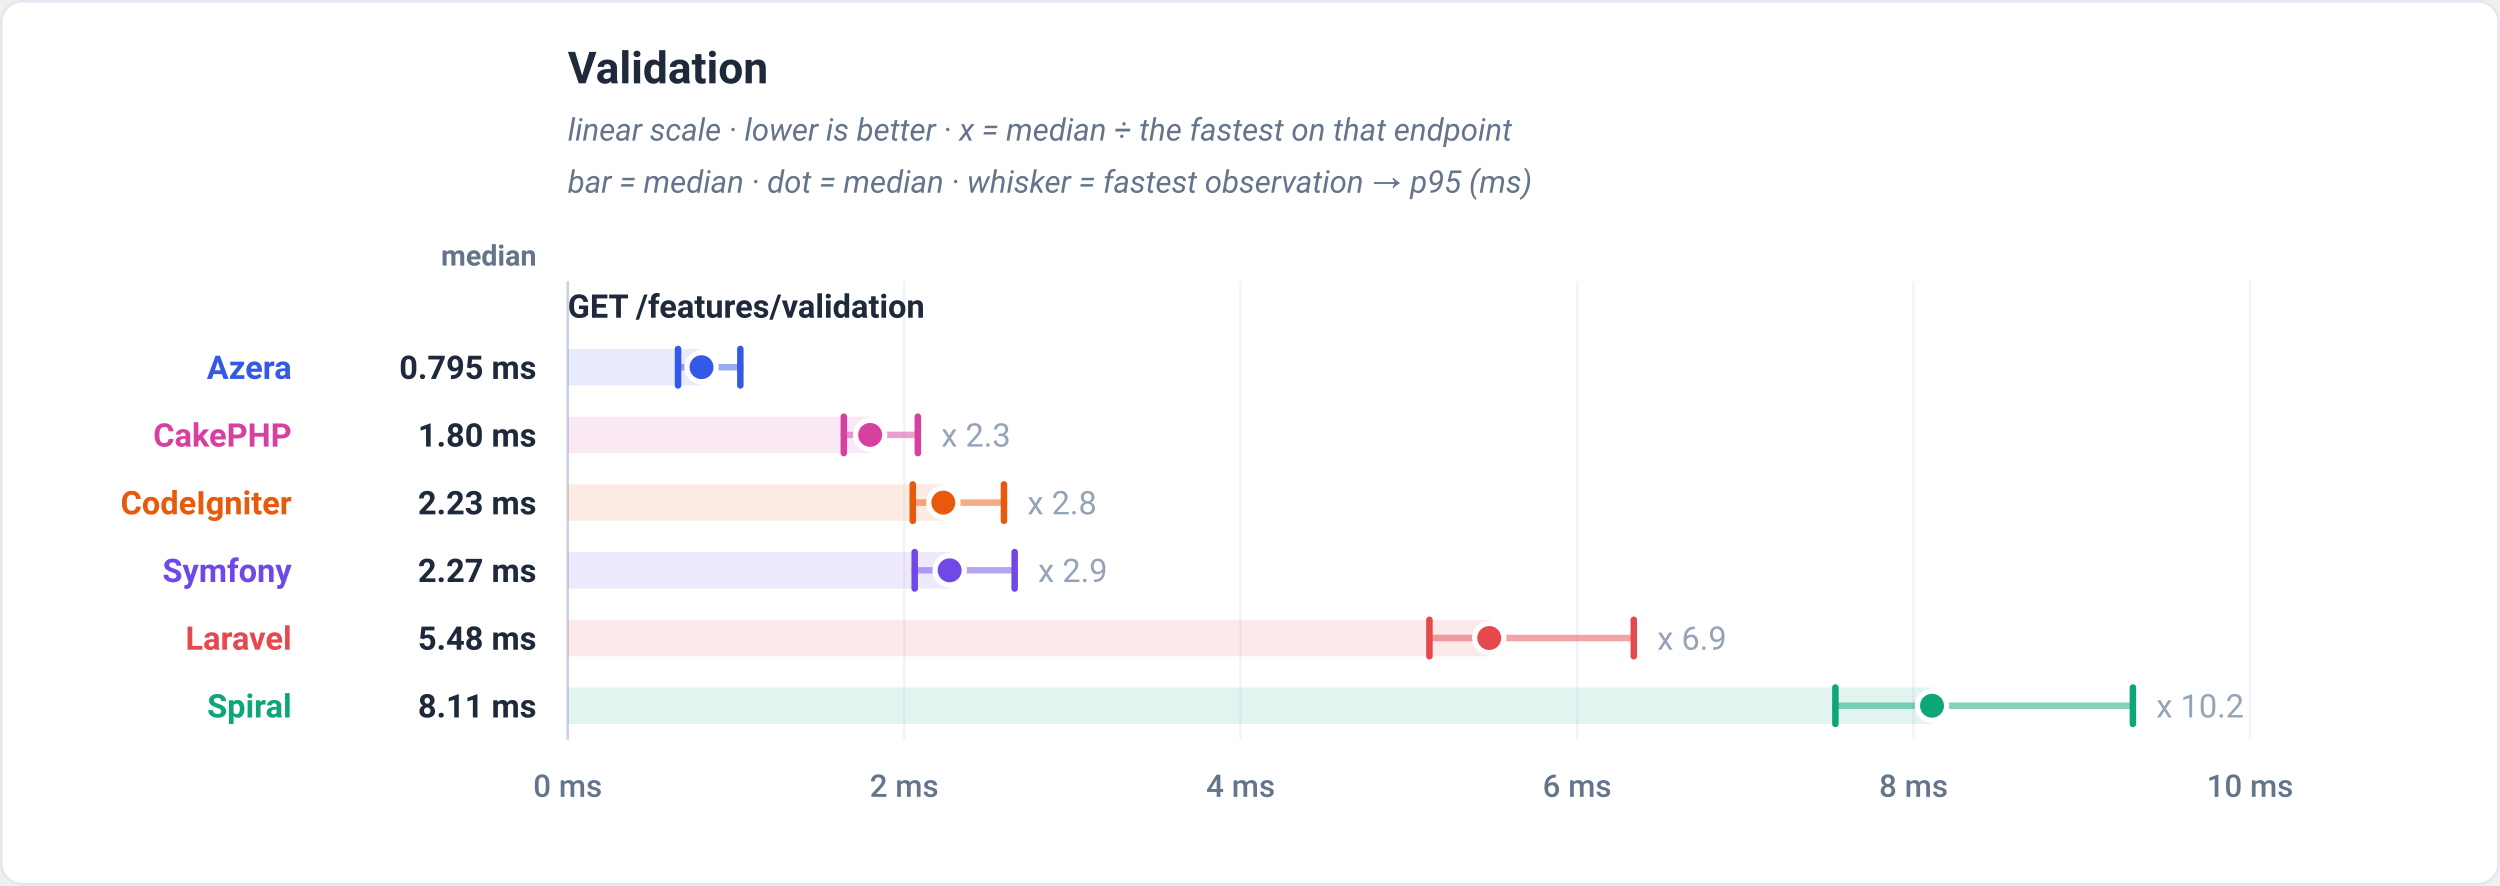
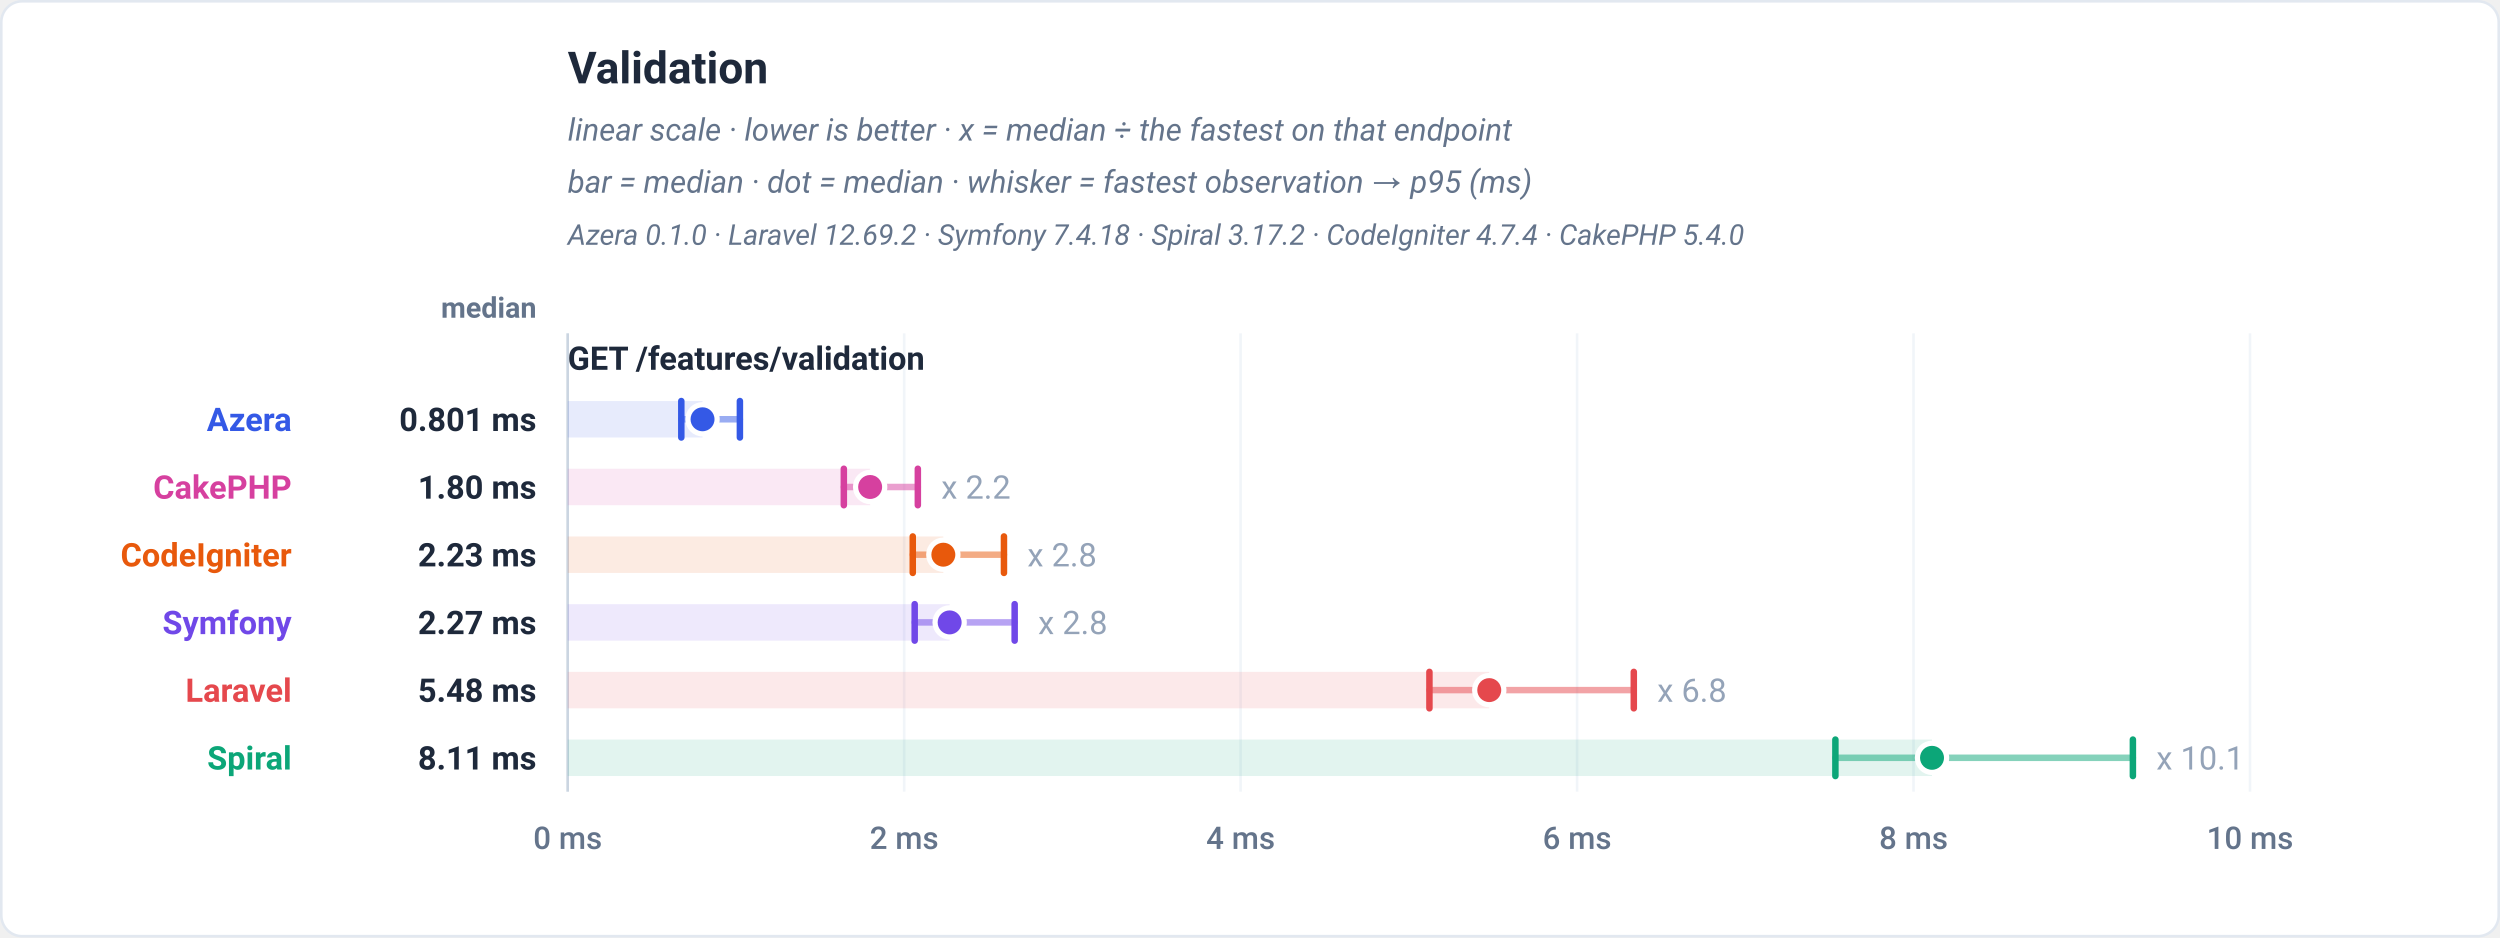
- <svg xmlns="http://www.w3.org/2000/svg" viewBox="0 0 960 340" width="960" height="340" role="img" font-family="-apple-system,BlinkMacSystemFont,'Segoe UI',Roboto,Helvetica,Arial,sans-serif">
-   <rect x="0.5" y="0.5" width="959" height="339" rx="8" fill="#ffffff" stroke="#e2e8f0" />
+ <svg xmlns="http://www.w3.org/2000/svg" viewBox="0 0 960 360" width="960" height="360" role="img" font-family="-apple-system,BlinkMacSystemFont,'Segoe UI',Roboto,Helvetica,Arial,sans-serif">
+   <rect x="0.5" y="0.5" width="959" height="359" rx="8" fill="#ffffff" stroke="#e2e8f0" />
  <text x="218" y="32" font-family="-apple-system,BlinkMacSystemFont,'Segoe UI',Roboto,Helvetica,Arial,sans-serif" font-size="17" font-weight="700" fill="#1e293b" text-anchor="start">Validation</text>
  <text x="218" y="54" font-family="-apple-system,BlinkMacSystemFont,'Segoe UI',Roboto,Helvetica,Arial,sans-serif" font-size="12" font-weight="400" fill="#64748b" text-anchor="start" font-style="italic">linear scale · lower is better · x = median ÷ the fastest on that endpoint</text>
  <text x="218" y="74" font-family="-apple-system,BlinkMacSystemFont,'Segoe UI',Roboto,Helvetica,Arial,sans-serif" font-size="12" font-weight="400" fill="#64748b" text-anchor="start" font-style="italic">bar = median · dot = median · whisker = fastest observation → p95 (ms)</text>
-   <text x="206" y="102" font-family="-apple-system,BlinkMacSystemFont,'Segoe UI',Roboto,Helvetica,Arial,sans-serif" font-size="11" font-weight="600" fill="#64748b" text-anchor="end">median</text>
-   <line x1="218" y1="108" x2="218" y2="284" stroke="#f1f5f9" stroke-width="1" />
-   <text x="218" y="306" font-family="-apple-system,BlinkMacSystemFont,'Segoe UI',Roboto,Helvetica,Arial,sans-serif" font-size="12" font-weight="500" fill="#64748b" text-anchor="middle">0 ms</text>
-   <line x1="347.2" y1="108" x2="347.2" y2="284" stroke="#f1f5f9" stroke-width="1" />
-   <text x="347.2" y="306" font-family="-apple-system,BlinkMacSystemFont,'Segoe UI',Roboto,Helvetica,Arial,sans-serif" font-size="12" font-weight="500" fill="#64748b" text-anchor="middle">2 ms</text>
-   <line x1="476.4" y1="108" x2="476.4" y2="284" stroke="#f1f5f9" stroke-width="1" />
-   <text x="476.4" y="306" font-family="-apple-system,BlinkMacSystemFont,'Segoe UI',Roboto,Helvetica,Arial,sans-serif" font-size="12" font-weight="500" fill="#64748b" text-anchor="middle">4 ms</text>
-   <line x1="605.6" y1="108" x2="605.6" y2="284" stroke="#f1f5f9" stroke-width="1" />
-   <text x="605.6" y="306" font-family="-apple-system,BlinkMacSystemFont,'Segoe UI',Roboto,Helvetica,Arial,sans-serif" font-size="12" font-weight="500" fill="#64748b" text-anchor="middle">6 ms</text>
-   <line x1="734.8" y1="108" x2="734.8" y2="284" stroke="#f1f5f9" stroke-width="1" />
-   <text x="734.8" y="306" font-family="-apple-system,BlinkMacSystemFont,'Segoe UI',Roboto,Helvetica,Arial,sans-serif" font-size="12" font-weight="500" fill="#64748b" text-anchor="middle">8 ms</text>
-   <line x1="864" y1="108" x2="864" y2="284" stroke="#f1f5f9" stroke-width="1" />
-   <text x="864" y="306" font-family="-apple-system,BlinkMacSystemFont,'Segoe UI',Roboto,Helvetica,Arial,sans-serif" font-size="12" font-weight="500" fill="#64748b" text-anchor="middle">10 ms</text>
-   <line x1="218" y1="108" x2="218" y2="284" stroke="#cbd5e1" stroke-width="1" />
-   <text x="218" y="122" font-family="-apple-system,BlinkMacSystemFont,'Segoe UI',Roboto,Helvetica,Arial,sans-serif" font-size="12.5" font-weight="700" fill="#1e293b" text-anchor="start">GET /features/validation</text>
-   <rect x="218" y="134" width="51.38" height="14" fill="#3459e6" fill-opacity="0.12" />
-   <line x1="260.37" y1="141" x2="284.29" y2="141" stroke="#3459e6" stroke-width="2.5" stroke-linecap="round" opacity="0.5" />
-   <line x1="260.37" y1="134" x2="260.37" y2="148" stroke="#3459e6" stroke-width="2.5" stroke-linecap="round" />
-   <line x1="284.29" y1="134" x2="284.29" y2="148" stroke="#3459e6" stroke-width="2.5" stroke-linecap="round" />
-   <circle cx="269.38" cy="141" r="5.6" fill="#3459e6" stroke="#ffffff" stroke-width="2" />
-   <text x="112" y="145.5" font-family="-apple-system,BlinkMacSystemFont,'Segoe UI',Roboto,Helvetica,Arial,sans-serif" font-size="12.5" font-weight="700" fill="#3459e6" text-anchor="end">Azera</text>
-   <text x="206" y="145.5" font-family="-apple-system,BlinkMacSystemFont,'Segoe UI',Roboto,Helvetica,Arial,sans-serif" font-size="12.5" font-weight="700" fill="#1e293b" text-anchor="end">0.795 ms</text>
-   <rect x="218" y="160" width="116.13" height="14" fill="#d6409f" fill-opacity="0.12" />
-   <line x1="324.03" y1="167" x2="352.45" y2="167" stroke="#d6409f" stroke-width="2.5" stroke-linecap="round" opacity="0.5" />
-   <line x1="324.03" y1="160" x2="324.03" y2="174" stroke="#d6409f" stroke-width="2.5" stroke-linecap="round" />
-   <line x1="352.45" y1="160" x2="352.45" y2="174" stroke="#d6409f" stroke-width="2.5" stroke-linecap="round" />
-   <circle cx="334.13" cy="167" r="5.6" fill="#d6409f" stroke="#ffffff" stroke-width="2" />
-   <text x="361.45" y="171.5" font-family="-apple-system,BlinkMacSystemFont,'Segoe UI',Roboto,Helvetica,Arial,sans-serif" font-size="12.5" font-weight="400" fill="#94a3b8" text-anchor="start" stroke="#ffffff" stroke-width="3" paint-order="stroke" stroke-linejoin="round">x 2.3</text>
-   <text x="112" y="171.5" font-family="-apple-system,BlinkMacSystemFont,'Segoe UI',Roboto,Helvetica,Arial,sans-serif" font-size="12.5" font-weight="700" fill="#d6409f" text-anchor="end">CakePHP</text>
-   <text x="206" y="171.5" font-family="-apple-system,BlinkMacSystemFont,'Segoe UI',Roboto,Helvetica,Arial,sans-serif" font-size="12.5" font-weight="700" fill="#1e293b" text-anchor="end">1.80 ms</text>
-   <rect x="218" y="186" width="144.24" height="14" fill="#e8590c" fill-opacity="0.12" />
-   <line x1="350.5" y1="193" x2="385.52" y2="193" stroke="#e8590c" stroke-width="2.5" stroke-linecap="round" opacity="0.5" />
-   <line x1="350.5" y1="186" x2="350.5" y2="200" stroke="#e8590c" stroke-width="2.5" stroke-linecap="round" />
-   <line x1="385.52" y1="186" x2="385.52" y2="200" stroke="#e8590c" stroke-width="2.5" stroke-linecap="round" />
-   <circle cx="362.24" cy="193" r="5.6" fill="#e8590c" stroke="#ffffff" stroke-width="2" />
-   <text x="394.52" y="197.5" font-family="-apple-system,BlinkMacSystemFont,'Segoe UI',Roboto,Helvetica,Arial,sans-serif" font-size="12.5" font-weight="400" fill="#94a3b8" text-anchor="start" stroke="#ffffff" stroke-width="3" paint-order="stroke" stroke-linejoin="round">x 2.8</text>
-   <text x="112" y="197.5" font-family="-apple-system,BlinkMacSystemFont,'Segoe UI',Roboto,Helvetica,Arial,sans-serif" font-size="12.5" font-weight="700" fill="#e8590c" text-anchor="end">CodeIgniter</text>
-   <text x="206" y="197.5" font-family="-apple-system,BlinkMacSystemFont,'Segoe UI',Roboto,Helvetica,Arial,sans-serif" font-size="12.5" font-weight="700" fill="#1e293b" text-anchor="end">2.23 ms</text>
-   <rect x="218" y="212" width="146.66" height="14" fill="#7048e8" fill-opacity="0.12" />
-   <line x1="351.24" y1="219" x2="389.63" y2="219" stroke="#7048e8" stroke-width="2.5" stroke-linecap="round" opacity="0.5" />
-   <line x1="351.24" y1="212" x2="351.24" y2="226" stroke="#7048e8" stroke-width="2.5" stroke-linecap="round" />
-   <line x1="389.63" y1="212" x2="389.63" y2="226" stroke="#7048e8" stroke-width="2.5" stroke-linecap="round" />
-   <circle cx="364.66" cy="219" r="5.6" fill="#7048e8" stroke="#ffffff" stroke-width="2" />
-   <text x="398.63" y="223.5" font-family="-apple-system,BlinkMacSystemFont,'Segoe UI',Roboto,Helvetica,Arial,sans-serif" font-size="12.5" font-weight="400" fill="#94a3b8" text-anchor="start" stroke="#ffffff" stroke-width="3" paint-order="stroke" stroke-linejoin="round">x 2.9</text>
-   <text x="112" y="223.5" font-family="-apple-system,BlinkMacSystemFont,'Segoe UI',Roboto,Helvetica,Arial,sans-serif" font-size="12.5" font-weight="700" fill="#7048e8" text-anchor="end">Symfony</text>
-   <text x="206" y="223.5" font-family="-apple-system,BlinkMacSystemFont,'Segoe UI',Roboto,Helvetica,Arial,sans-serif" font-size="12.5" font-weight="700" fill="#1e293b" text-anchor="end">2.27 ms</text>
-   <rect x="218" y="238" width="353.87" height="14" fill="#e5484d" fill-opacity="0.12" />
-   <line x1="548.9" y1="245" x2="627.38" y2="245" stroke="#e5484d" stroke-width="2.5" stroke-linecap="round" opacity="0.5" />
-   <line x1="548.9" y1="238" x2="548.9" y2="252" stroke="#e5484d" stroke-width="2.5" stroke-linecap="round" />
-   <line x1="627.38" y1="238" x2="627.38" y2="252" stroke="#e5484d" stroke-width="2.5" stroke-linecap="round" />
-   <circle cx="571.87" cy="245" r="5.6" fill="#e5484d" stroke="#ffffff" stroke-width="2" />
-   <text x="636.38" y="249.5" font-family="-apple-system,BlinkMacSystemFont,'Segoe UI',Roboto,Helvetica,Arial,sans-serif" font-size="12.5" font-weight="400" fill="#94a3b8" text-anchor="start" stroke="#ffffff" stroke-width="3" paint-order="stroke" stroke-linejoin="round">x 6.9</text>
-   <text x="112" y="249.5" font-family="-apple-system,BlinkMacSystemFont,'Segoe UI',Roboto,Helvetica,Arial,sans-serif" font-size="12.5" font-weight="700" fill="#e5484d" text-anchor="end">Laravel</text>
-   <text x="206" y="249.5" font-family="-apple-system,BlinkMacSystemFont,'Segoe UI',Roboto,Helvetica,Arial,sans-serif" font-size="12.5" font-weight="700" fill="#1e293b" text-anchor="end">5.48 ms</text>
-   <rect x="218" y="264" width="523.89" height="14" fill="#0ca678" fill-opacity="0.12" />
-   <line x1="704.79" y1="271" x2="819.03" y2="271" stroke="#0ca678" stroke-width="2.5" stroke-linecap="round" opacity="0.5" />
-   <line x1="704.79" y1="264" x2="704.79" y2="278" stroke="#0ca678" stroke-width="2.5" stroke-linecap="round" />
-   <line x1="819.03" y1="264" x2="819.03" y2="278" stroke="#0ca678" stroke-width="2.5" stroke-linecap="round" />
-   <circle cx="741.89" cy="271" r="5.6" fill="#0ca678" stroke="#ffffff" stroke-width="2" />
-   <text x="828.03" y="275.5" font-family="-apple-system,BlinkMacSystemFont,'Segoe UI',Roboto,Helvetica,Arial,sans-serif" font-size="12.5" font-weight="400" fill="#94a3b8" text-anchor="start" stroke="#ffffff" stroke-width="3" paint-order="stroke" stroke-linejoin="round">x 10.2</text>
-   <text x="112" y="275.5" font-family="-apple-system,BlinkMacSystemFont,'Segoe UI',Roboto,Helvetica,Arial,sans-serif" font-size="12.5" font-weight="700" fill="#0ca678" text-anchor="end">Spiral</text>
-   <text x="206" y="275.5" font-family="-apple-system,BlinkMacSystemFont,'Segoe UI',Roboto,Helvetica,Arial,sans-serif" font-size="12.5" font-weight="700" fill="#1e293b" text-anchor="end">8.11 ms</text>
+   <text x="218" y="94" font-family="-apple-system,BlinkMacSystemFont,'Segoe UI',Roboto,Helvetica,Arial,sans-serif" font-size="11" font-weight="400" fill="#64748b" text-anchor="start" font-style="italic">Azera 0.1.0 · Laravel 12.69.2 · Symfony 7.4.18 · Spiral 3.17.2 · CodeIgniter 4.7.4 · CakePHP 5.4.0</text>
+   <text x="206" y="122" font-family="-apple-system,BlinkMacSystemFont,'Segoe UI',Roboto,Helvetica,Arial,sans-serif" font-size="11" font-weight="600" fill="#64748b" text-anchor="end">median</text>
+   <line x1="218" y1="128" x2="218" y2="304" stroke="#f1f5f9" stroke-width="1" />
+   <text x="218" y="326" font-family="-apple-system,BlinkMacSystemFont,'Segoe UI',Roboto,Helvetica,Arial,sans-serif" font-size="12" font-weight="500" fill="#64748b" text-anchor="middle">0 ms</text>
+   <line x1="347.2" y1="128" x2="347.2" y2="304" stroke="#f1f5f9" stroke-width="1" />
+   <text x="347.2" y="326" font-family="-apple-system,BlinkMacSystemFont,'Segoe UI',Roboto,Helvetica,Arial,sans-serif" font-size="12" font-weight="500" fill="#64748b" text-anchor="middle">2 ms</text>
+   <line x1="476.4" y1="128" x2="476.4" y2="304" stroke="#f1f5f9" stroke-width="1" />
+   <text x="476.4" y="326" font-family="-apple-system,BlinkMacSystemFont,'Segoe UI',Roboto,Helvetica,Arial,sans-serif" font-size="12" font-weight="500" fill="#64748b" text-anchor="middle">4 ms</text>
+   <line x1="605.6" y1="128" x2="605.6" y2="304" stroke="#f1f5f9" stroke-width="1" />
+   <text x="605.6" y="326" font-family="-apple-system,BlinkMacSystemFont,'Segoe UI',Roboto,Helvetica,Arial,sans-serif" font-size="12" font-weight="500" fill="#64748b" text-anchor="middle">6 ms</text>
+   <line x1="734.8" y1="128" x2="734.8" y2="304" stroke="#f1f5f9" stroke-width="1" />
+   <text x="734.8" y="326" font-family="-apple-system,BlinkMacSystemFont,'Segoe UI',Roboto,Helvetica,Arial,sans-serif" font-size="12" font-weight="500" fill="#64748b" text-anchor="middle">8 ms</text>
+   <line x1="864" y1="128" x2="864" y2="304" stroke="#f1f5f9" stroke-width="1" />
+   <text x="864" y="326" font-family="-apple-system,BlinkMacSystemFont,'Segoe UI',Roboto,Helvetica,Arial,sans-serif" font-size="12" font-weight="500" fill="#64748b" text-anchor="middle">10 ms</text>
+   <line x1="218" y1="128" x2="218" y2="304" stroke="#cbd5e1" stroke-width="1" />
+   <text x="218" y="142" font-family="-apple-system,BlinkMacSystemFont,'Segoe UI',Roboto,Helvetica,Arial,sans-serif" font-size="12.5" font-weight="700" fill="#1e293b" text-anchor="start">GET /features/validation</text>
+   <rect x="218" y="154" width="51.77" height="14" fill="#3459e6" fill-opacity="0.12" />
+   <line x1="261.62" y1="161" x2="284.12" y2="161" stroke="#3459e6" stroke-width="2.5" stroke-linecap="round" opacity="0.5" />
+   <line x1="261.62" y1="154" x2="261.62" y2="168" stroke="#3459e6" stroke-width="2.5" stroke-linecap="round" />
+   <line x1="284.12" y1="154" x2="284.12" y2="168" stroke="#3459e6" stroke-width="2.5" stroke-linecap="round" />
+   <circle cx="269.77" cy="161" r="5.6" fill="#3459e6" stroke="#ffffff" stroke-width="2" />
+   <text x="112" y="165.5" font-family="-apple-system,BlinkMacSystemFont,'Segoe UI',Roboto,Helvetica,Arial,sans-serif" font-size="12.5" font-weight="700" fill="#3459e6" text-anchor="end">Azera</text>
+   <text x="206" y="165.5" font-family="-apple-system,BlinkMacSystemFont,'Segoe UI',Roboto,Helvetica,Arial,sans-serif" font-size="12.5" font-weight="700" fill="#1e293b" text-anchor="end">0.801 ms</text>
+   <rect x="218" y="180" width="116.13" height="14" fill="#d6409f" fill-opacity="0.12" />
+   <line x1="324.03" y1="187" x2="352.45" y2="187" stroke="#d6409f" stroke-width="2.5" stroke-linecap="round" opacity="0.5" />
+   <line x1="324.03" y1="180" x2="324.03" y2="194" stroke="#d6409f" stroke-width="2.5" stroke-linecap="round" />
+   <line x1="352.45" y1="180" x2="352.45" y2="194" stroke="#d6409f" stroke-width="2.5" stroke-linecap="round" />
+   <circle cx="334.13" cy="187" r="5.6" fill="#d6409f" stroke="#ffffff" stroke-width="2" />
+   <text x="361.45" y="191.5" font-family="-apple-system,BlinkMacSystemFont,'Segoe UI',Roboto,Helvetica,Arial,sans-serif" font-size="12.5" font-weight="400" fill="#94a3b8" text-anchor="start" stroke="#ffffff" stroke-width="3" paint-order="stroke" stroke-linejoin="round">x 2.2</text>
+   <text x="112" y="191.5" font-family="-apple-system,BlinkMacSystemFont,'Segoe UI',Roboto,Helvetica,Arial,sans-serif" font-size="12.5" font-weight="700" fill="#d6409f" text-anchor="end">CakePHP</text>
+   <text x="206" y="191.5" font-family="-apple-system,BlinkMacSystemFont,'Segoe UI',Roboto,Helvetica,Arial,sans-serif" font-size="12.5" font-weight="700" fill="#1e293b" text-anchor="end">1.80 ms</text>
+   <rect x="218" y="206" width="144.24" height="14" fill="#e8590c" fill-opacity="0.12" />
+   <line x1="350.5" y1="213" x2="385.52" y2="213" stroke="#e8590c" stroke-width="2.5" stroke-linecap="round" opacity="0.5" />
+   <line x1="350.5" y1="206" x2="350.5" y2="220" stroke="#e8590c" stroke-width="2.5" stroke-linecap="round" />
+   <line x1="385.52" y1="206" x2="385.52" y2="220" stroke="#e8590c" stroke-width="2.5" stroke-linecap="round" />
+   <circle cx="362.24" cy="213" r="5.6" fill="#e8590c" stroke="#ffffff" stroke-width="2" />
+   <text x="394.52" y="217.5" font-family="-apple-system,BlinkMacSystemFont,'Segoe UI',Roboto,Helvetica,Arial,sans-serif" font-size="12.5" font-weight="400" fill="#94a3b8" text-anchor="start" stroke="#ffffff" stroke-width="3" paint-order="stroke" stroke-linejoin="round">x 2.8</text>
+   <text x="112" y="217.5" font-family="-apple-system,BlinkMacSystemFont,'Segoe UI',Roboto,Helvetica,Arial,sans-serif" font-size="12.5" font-weight="700" fill="#e8590c" text-anchor="end">CodeIgniter</text>
+   <text x="206" y="217.5" font-family="-apple-system,BlinkMacSystemFont,'Segoe UI',Roboto,Helvetica,Arial,sans-serif" font-size="12.5" font-weight="700" fill="#1e293b" text-anchor="end">2.23 ms</text>
+   <rect x="218" y="232" width="146.66" height="14" fill="#7048e8" fill-opacity="0.12" />
+   <line x1="351.24" y1="239" x2="389.63" y2="239" stroke="#7048e8" stroke-width="2.5" stroke-linecap="round" opacity="0.5" />
+   <line x1="351.24" y1="232" x2="351.24" y2="246" stroke="#7048e8" stroke-width="2.5" stroke-linecap="round" />
+   <line x1="389.63" y1="232" x2="389.63" y2="246" stroke="#7048e8" stroke-width="2.5" stroke-linecap="round" />
+   <circle cx="364.66" cy="239" r="5.6" fill="#7048e8" stroke="#ffffff" stroke-width="2" />
+   <text x="398.63" y="243.5" font-family="-apple-system,BlinkMacSystemFont,'Segoe UI',Roboto,Helvetica,Arial,sans-serif" font-size="12.5" font-weight="400" fill="#94a3b8" text-anchor="start" stroke="#ffffff" stroke-width="3" paint-order="stroke" stroke-linejoin="round">x 2.8</text>
+   <text x="112" y="243.5" font-family="-apple-system,BlinkMacSystemFont,'Segoe UI',Roboto,Helvetica,Arial,sans-serif" font-size="12.5" font-weight="700" fill="#7048e8" text-anchor="end">Symfony</text>
+   <text x="206" y="243.5" font-family="-apple-system,BlinkMacSystemFont,'Segoe UI',Roboto,Helvetica,Arial,sans-serif" font-size="12.5" font-weight="700" fill="#1e293b" text-anchor="end">2.27 ms</text>
+   <rect x="218" y="258" width="353.87" height="14" fill="#e5484d" fill-opacity="0.12" />
+   <line x1="548.9" y1="265" x2="627.38" y2="265" stroke="#e5484d" stroke-width="2.5" stroke-linecap="round" opacity="0.5" />
+   <line x1="548.9" y1="258" x2="548.9" y2="272" stroke="#e5484d" stroke-width="2.5" stroke-linecap="round" />
+   <line x1="627.38" y1="258" x2="627.38" y2="272" stroke="#e5484d" stroke-width="2.5" stroke-linecap="round" />
+   <circle cx="571.87" cy="265" r="5.6" fill="#e5484d" stroke="#ffffff" stroke-width="2" />
+   <text x="636.38" y="269.5" font-family="-apple-system,BlinkMacSystemFont,'Segoe UI',Roboto,Helvetica,Arial,sans-serif" font-size="12.5" font-weight="400" fill="#94a3b8" text-anchor="start" stroke="#ffffff" stroke-width="3" paint-order="stroke" stroke-linejoin="round">x 6.8</text>
+   <text x="112" y="269.5" font-family="-apple-system,BlinkMacSystemFont,'Segoe UI',Roboto,Helvetica,Arial,sans-serif" font-size="12.5" font-weight="700" fill="#e5484d" text-anchor="end">Laravel</text>
+   <text x="206" y="269.5" font-family="-apple-system,BlinkMacSystemFont,'Segoe UI',Roboto,Helvetica,Arial,sans-serif" font-size="12.5" font-weight="700" fill="#1e293b" text-anchor="end">5.48 ms</text>
+   <rect x="218" y="284" width="523.89" height="14" fill="#0ca678" fill-opacity="0.12" />
+   <line x1="704.79" y1="291" x2="819.03" y2="291" stroke="#0ca678" stroke-width="2.5" stroke-linecap="round" opacity="0.5" />
+   <line x1="704.79" y1="284" x2="704.79" y2="298" stroke="#0ca678" stroke-width="2.5" stroke-linecap="round" />
+   <line x1="819.03" y1="284" x2="819.03" y2="298" stroke="#0ca678" stroke-width="2.5" stroke-linecap="round" />
+   <circle cx="741.89" cy="291" r="5.6" fill="#0ca678" stroke="#ffffff" stroke-width="2" />
+   <text x="828.03" y="295.5" font-family="-apple-system,BlinkMacSystemFont,'Segoe UI',Roboto,Helvetica,Arial,sans-serif" font-size="12.5" font-weight="400" fill="#94a3b8" text-anchor="start" stroke="#ffffff" stroke-width="3" paint-order="stroke" stroke-linejoin="round">x 10.1</text>
+   <text x="112" y="295.5" font-family="-apple-system,BlinkMacSystemFont,'Segoe UI',Roboto,Helvetica,Arial,sans-serif" font-size="12.5" font-weight="700" fill="#0ca678" text-anchor="end">Spiral</text>
+   <text x="206" y="295.5" font-family="-apple-system,BlinkMacSystemFont,'Segoe UI',Roboto,Helvetica,Arial,sans-serif" font-size="12.5" font-weight="700" fill="#1e293b" text-anchor="end">8.11 ms</text>
</svg>
